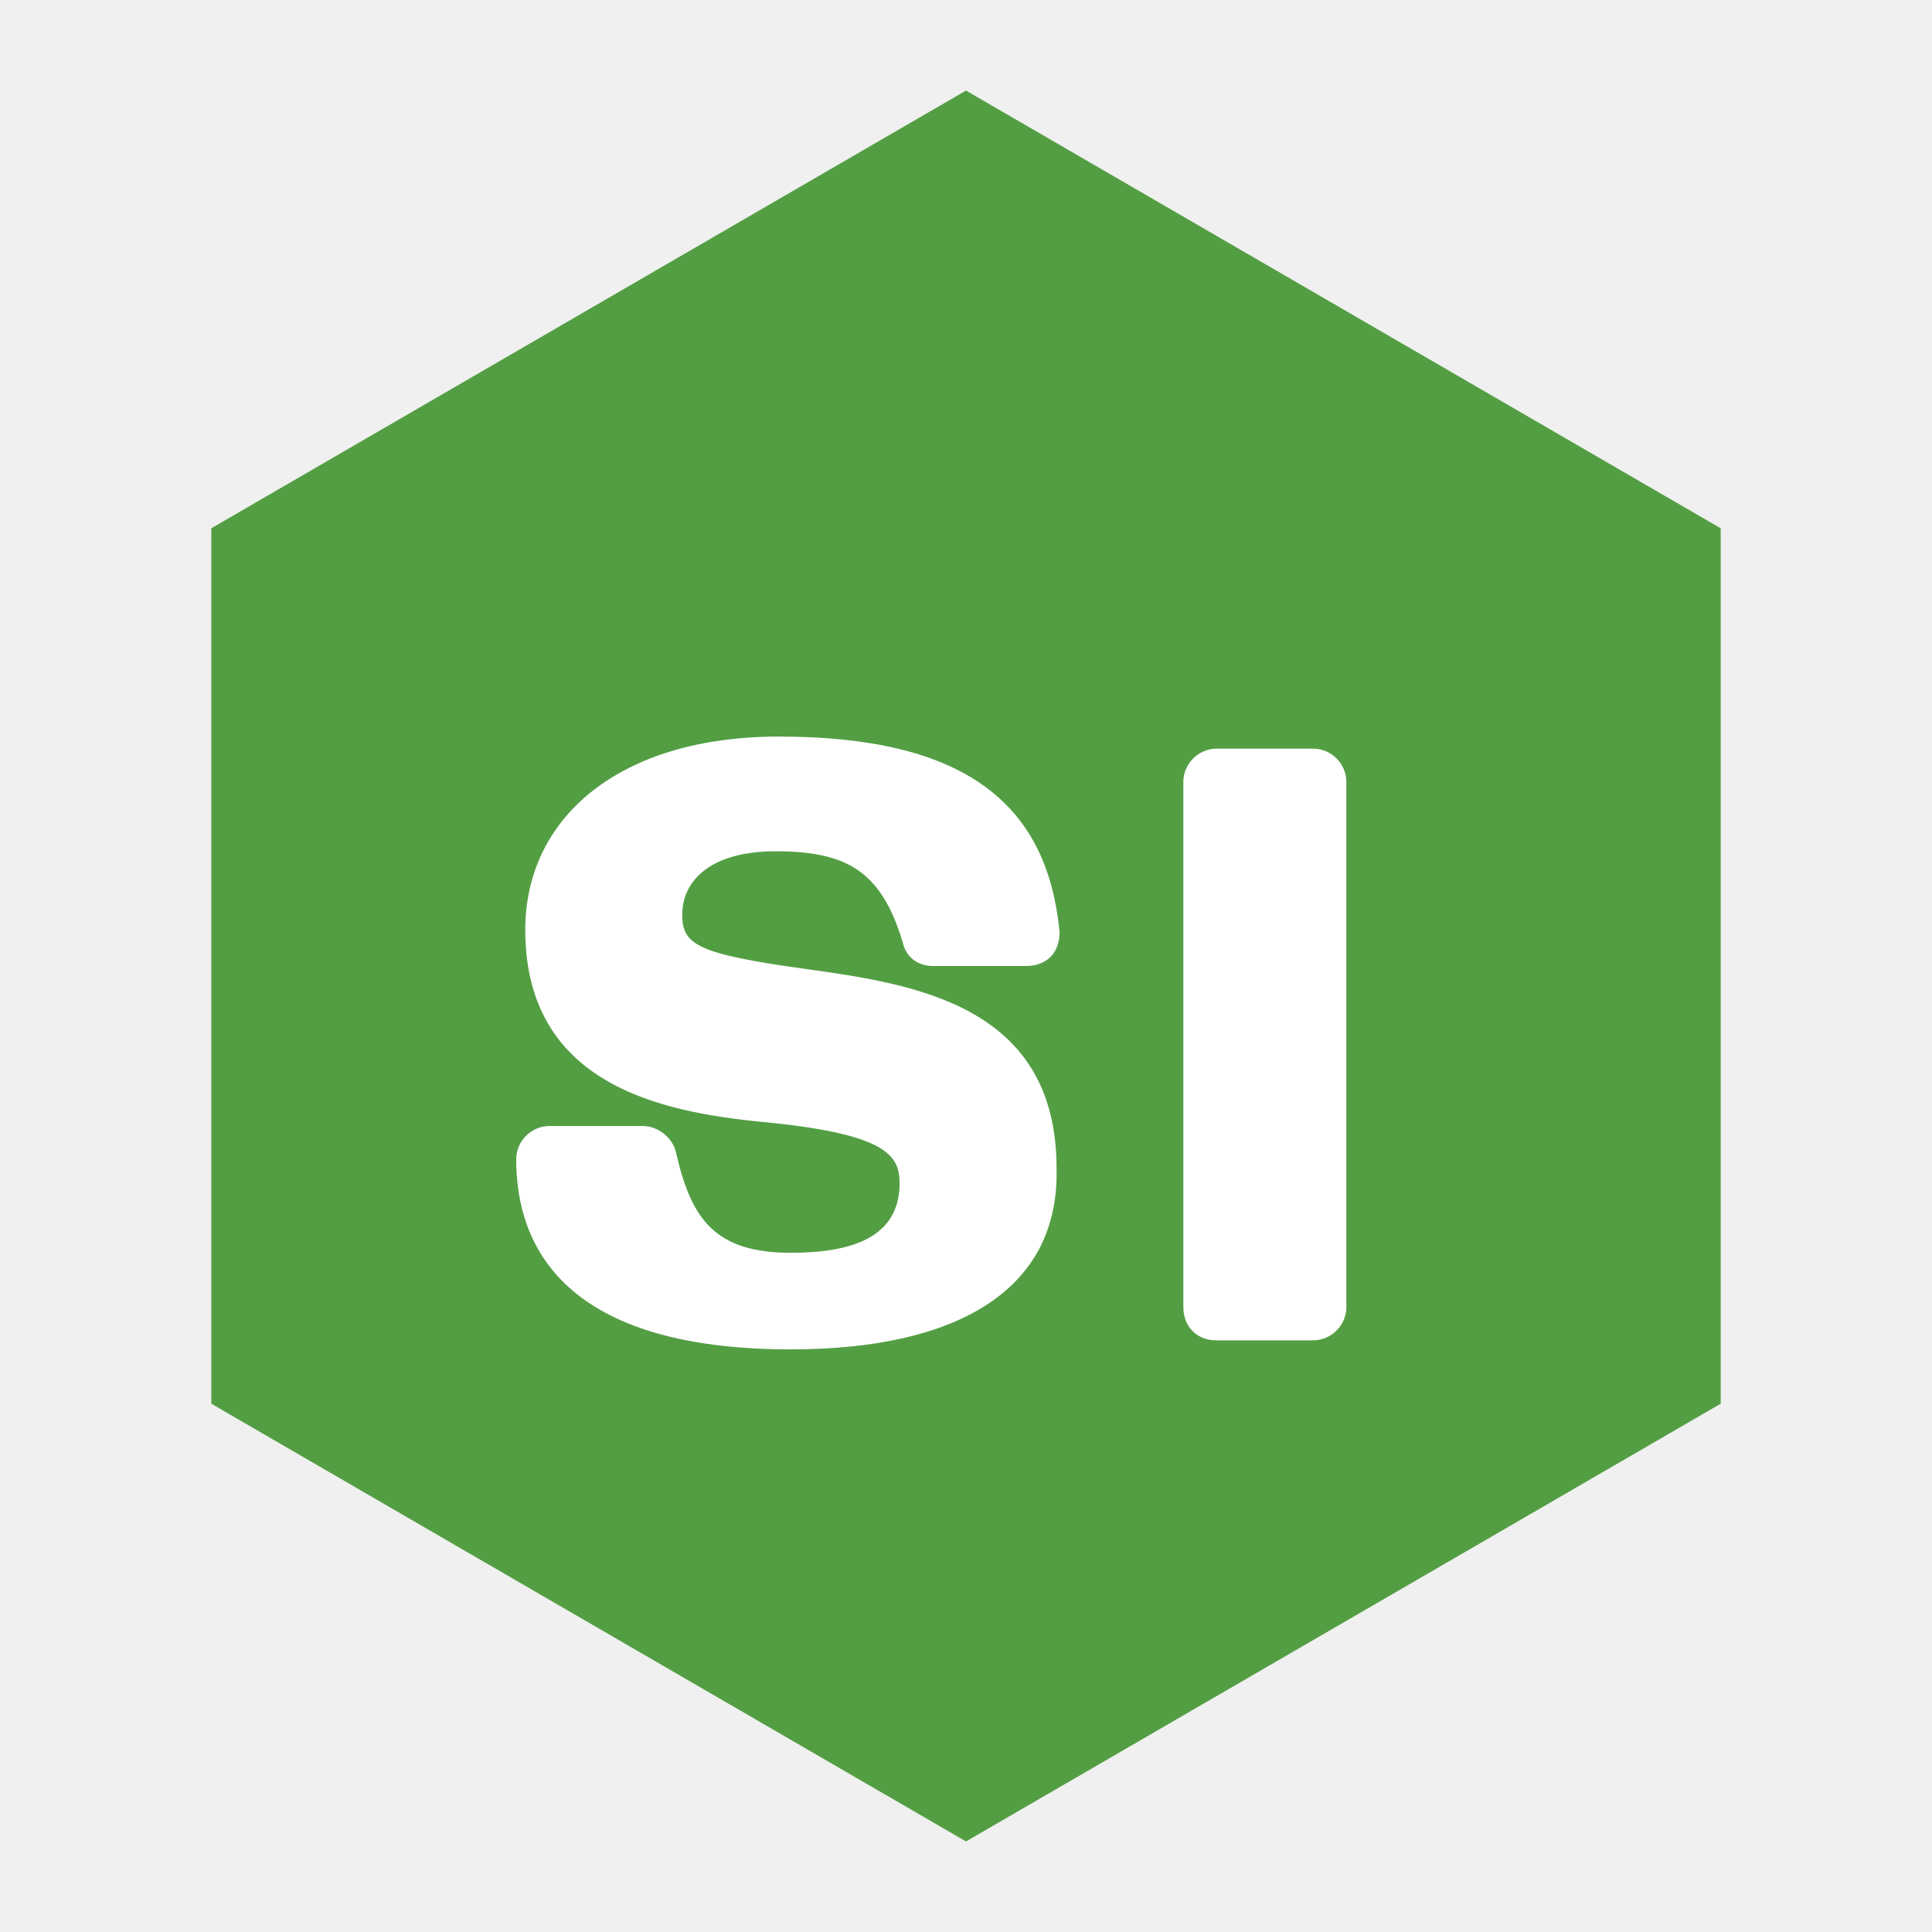
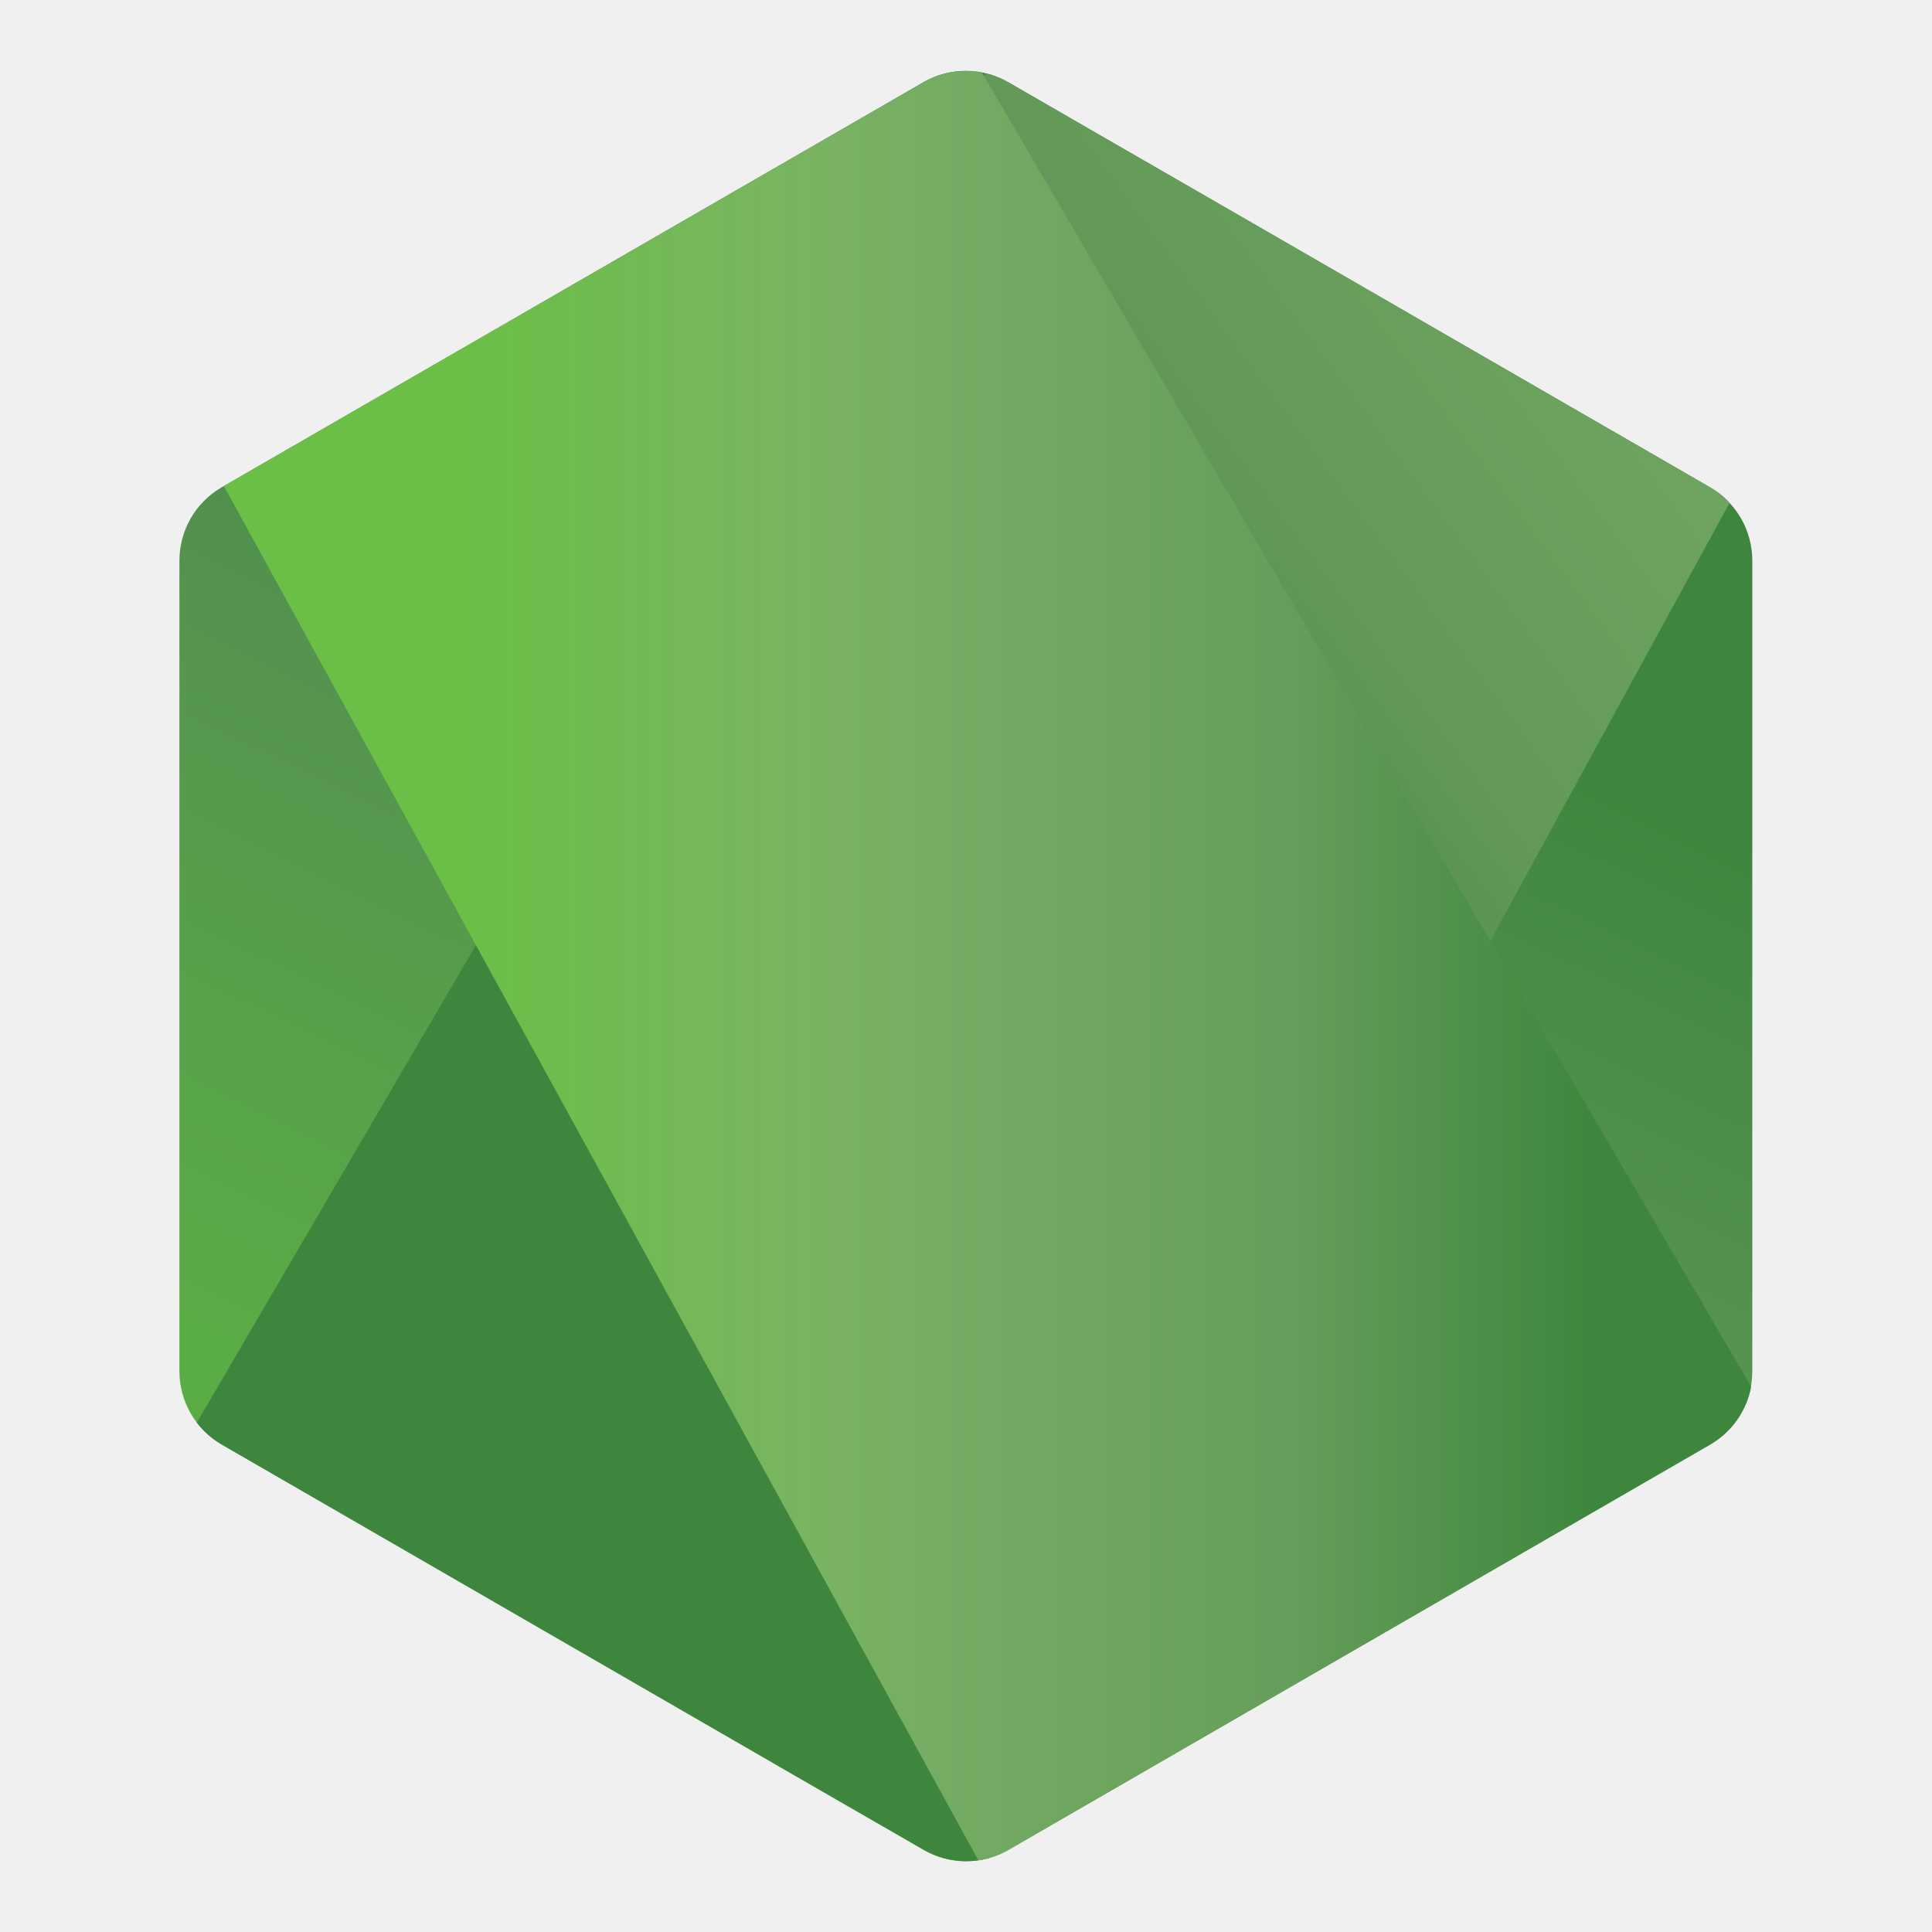
- <svg xmlns="http://www.w3.org/2000/svg" viewBox="0 0 64 64">
-   <path fill="#539E43" d="M32 3 57 17.5v29L32 61 7 46.5v-29L32 3Z" />
-   <path fill="#fff" d="M26.2 44.7c-7.5 0-9.1-3.4-9.1-6.3 0-.6.5-1.1 1.1-1.1h3.1c.5 0 1 .4 1.1.9.5 2.2 1.3 3.3 3.8 3.3 2 0 3.6-.5 3.6-2.3 0-.9-.4-1.6-4.2-2-3.2-.3-8.2-1-8.2-6.4 0-3.7 3.1-6.4 8.4-6.4 6 0 8.9 2.1 9.3 6.5 0 .3-.1.6-.3.8-.2.2-.5.3-.8.3h-3.1c-.5 0-.9-.3-1-.8-.7-2.3-1.8-3-4.2-3-2.2 0-3.1 1-3.1 2.1 0 1 .5 1.3 4.1 1.8 3.6.5 8.3 1.2 8.3 6.6.1 4.1-3.4 6-8.8 6Zm14.1-.3c-.7 0-1.1-.5-1.1-1.1V25.9c0-.6.5-1.1 1.1-1.1h3.2c.6 0 1.1.5 1.1 1.1v17.4c0 .6-.5 1.1-1.1 1.1h-3.2Z" />
+ <svg xmlns="http://www.w3.org/2000/svg" width="800px" height="800px" viewBox="-3.8 -1.5 40.921 40.921">
+   <defs>
+     <linearGradient id="b" x1="271.97" x2="211.104" y1="217.606" y2="341.772" gradientUnits="userSpaceOnUse">
+       <stop offset=".3" stop-color="#3e863d" />
+       <stop offset=".5" stop-color="#55934f" />
+       <stop offset=".8" stop-color="#5aad45" />
+     </linearGradient>
+     <linearGradient id="d" x1="186.484" x2="297.349" y1="321.381" y2="239.465" gradientUnits="userSpaceOnUse">
+       <stop offset=".57" stop-color="#3e863d" />
+       <stop offset=".72" stop-color="#619857" />
+       <stop offset="1" stop-color="#76ac64" />
+     </linearGradient>
+     <linearGradient id="f" x1="197.051" x2="288.72" y1="279.652" y2="279.652" gradientUnits="userSpaceOnUse">
+       <stop offset=".16" stop-color="#6bbf47" />
+       <stop offset=".38" stop-color="#79b461" />
+       <stop offset=".47" stop-color="#75ac64" />
+       <stop offset=".7" stop-color="#659e5a" />
+       <stop offset=".9" stop-color="#3e863d" />
+     </linearGradient>
+     <clipPath id="a">
+       <path d="m239.03 226.605-42.13 24.317a5.085 5.085 0 0 0-2.546 4.406v48.668c0 1.817.968 3.496 2.546 4.406l42.133 24.336a5.1 5.1 0 0 0 5.09 0l42.126-24.336a5.096 5.096 0 0 0 2.54-4.406v-48.668c0-1.816-.97-3.496-2.55-4.406l-42.12-24.317a5.123 5.123 0 0 0-5.1 0" />
+     </clipPath>
+     <clipPath id="c">
+       <path d="M195.398 307.086c.403.523.907.976 1.5 1.316l36.14 20.875 6.02 3.46c.9.52 1.926.74 2.934.665.336-.027.672-.09 1-.183l44.434-81.36c-.34-.37-.738-.68-1.184-.94l-27.586-15.93-14.582-8.39a5.318 5.318 0 0 0-1.32-.53zm0 0" />
+     </clipPath>
+     <clipPath id="e">
+       <path d="M241.066 225.953a5.14 5.14 0 0 0-2.035.652l-42.01 24.247 45.3 82.51c.63-.09 1.25-.3 1.81-.624l42.13-24.336a5.105 5.105 0 0 0 2.46-3.476l-46.18-78.89a5.29 5.29 0 0 0-1.03-.102l-.42.02" />
+     </clipPath>
+   </defs>
+   <g clip-path="url(#a)" transform="translate(-68.564 -79.701) scale(.35278)">
+     <path fill="url(#b)" d="m331.363 246.793-118.715-58.19-60.87 124.174L270.49 370.97zm0 0" />
+   </g>
+   <g clip-path="url(#c)" transform="translate(-68.564 -79.701) scale(.35278)">
+     <path fill="url(#d)" d="m144.07 264.004 83.825 113.453 110.86-81.906-83.83-113.45zm0 0" />
+   </g>
+   <g clip-path="url(#e)" transform="translate(-68.564 -79.701) scale(.35278)">
+     <path fill="url(#f)" d="M197.02 225.934v107.43h91.683v-107.43zm0 0" />
+   </g>
</svg>
